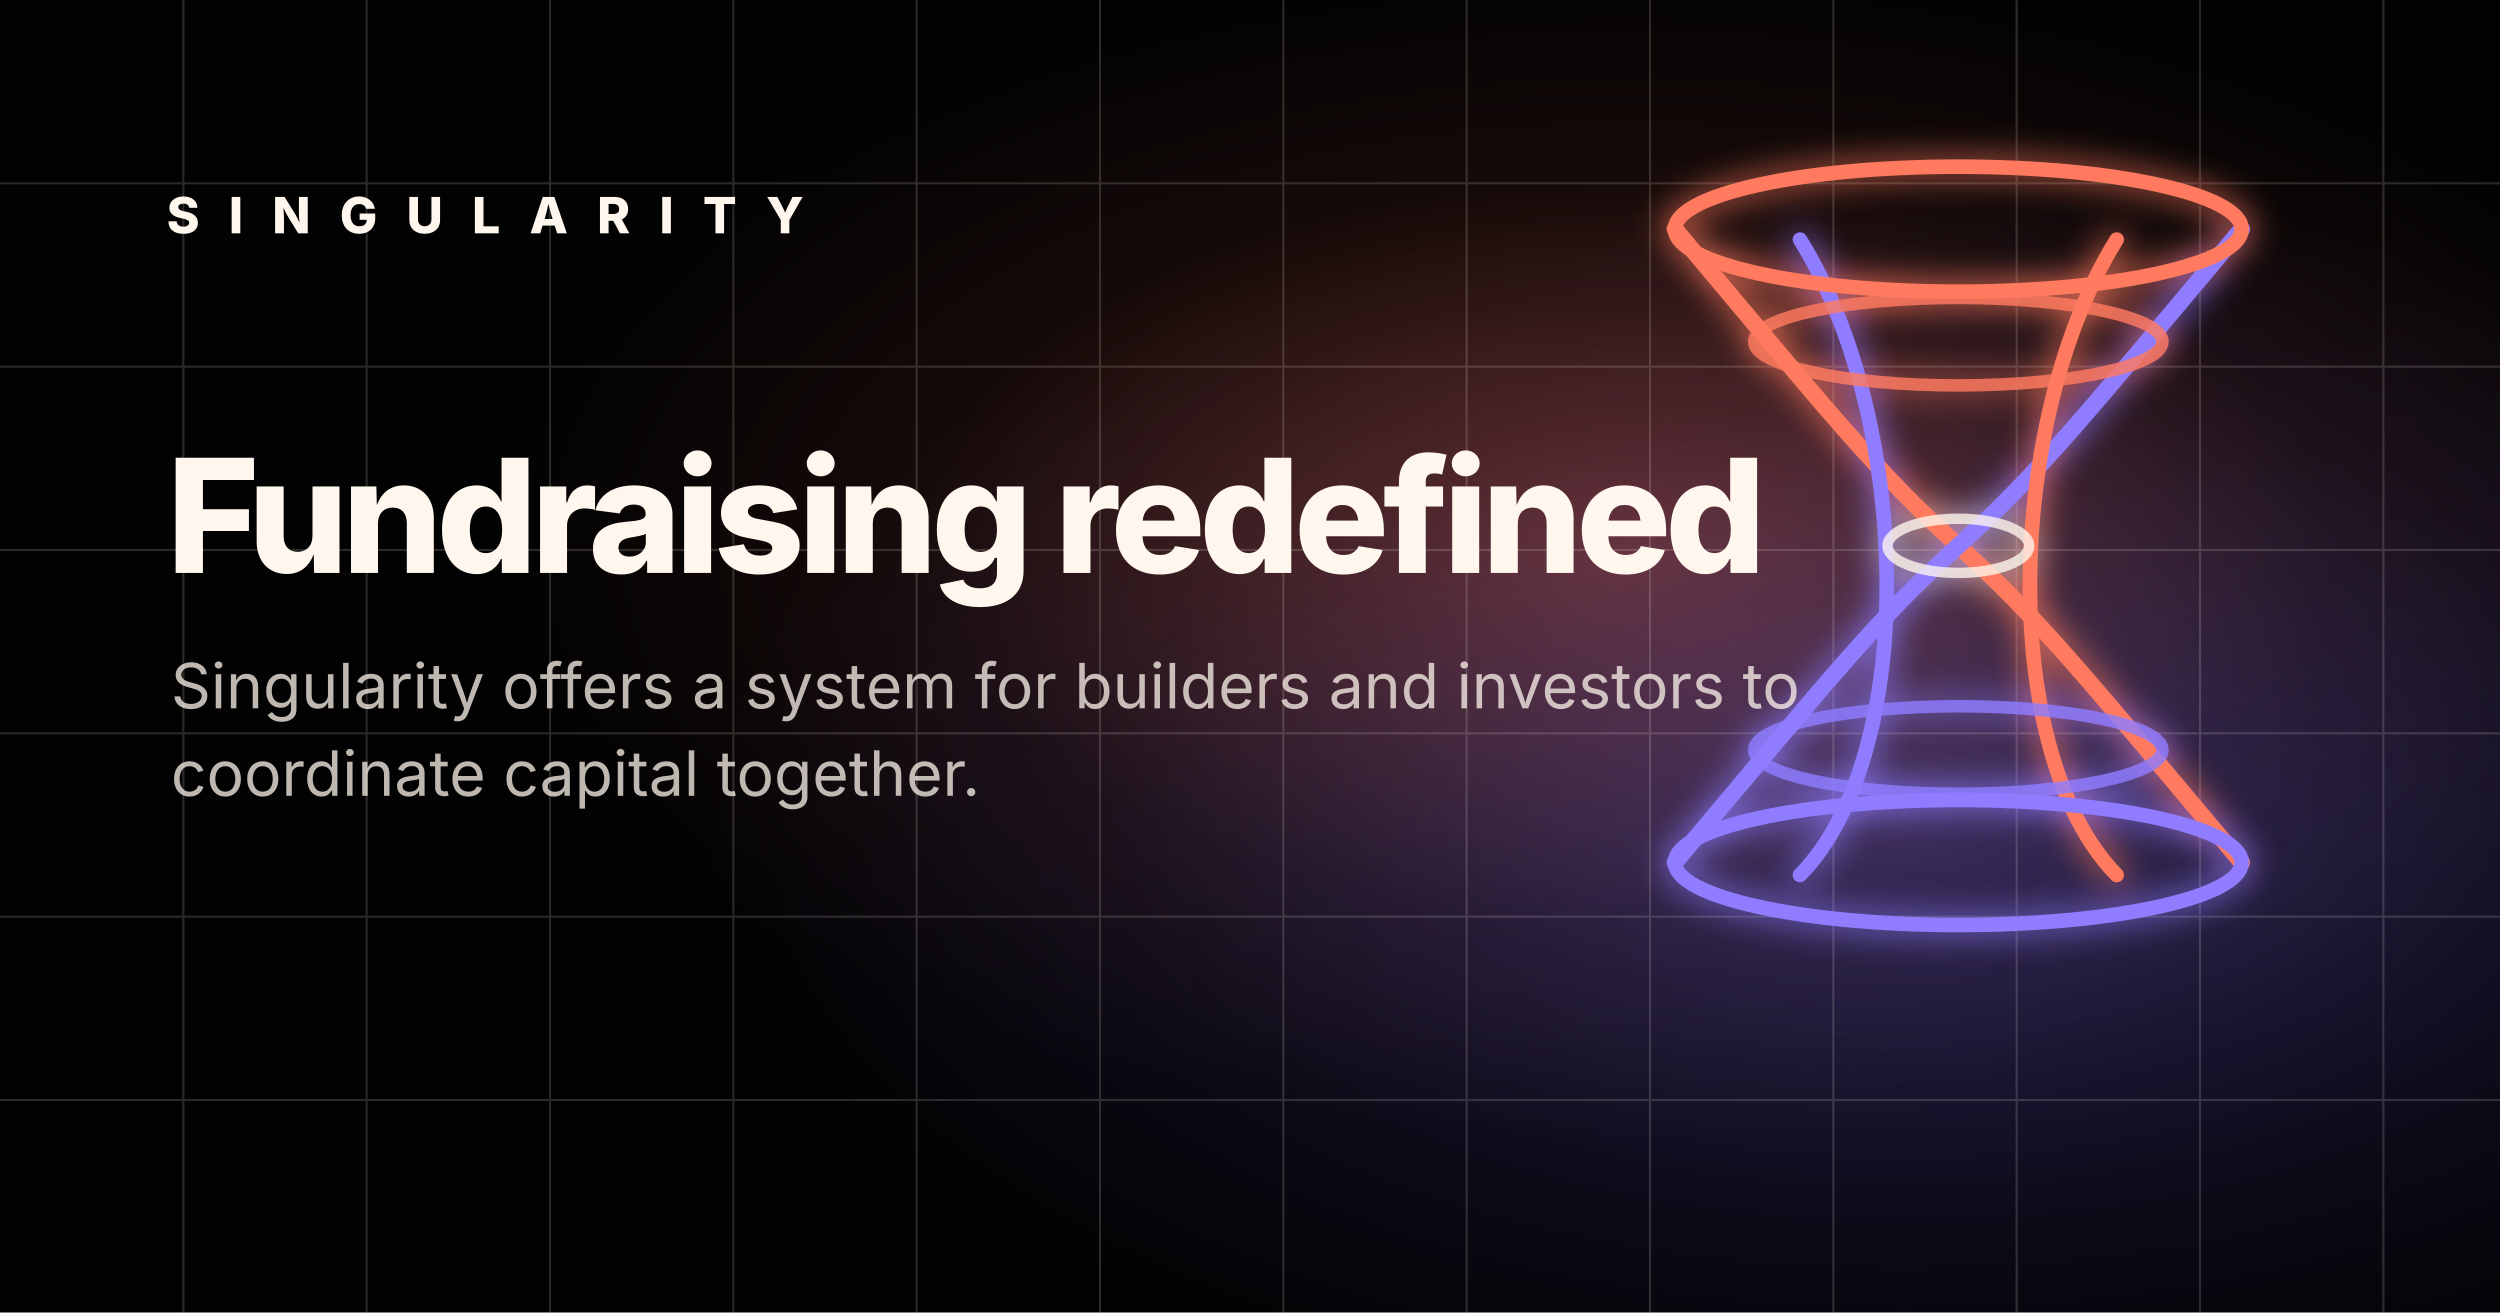
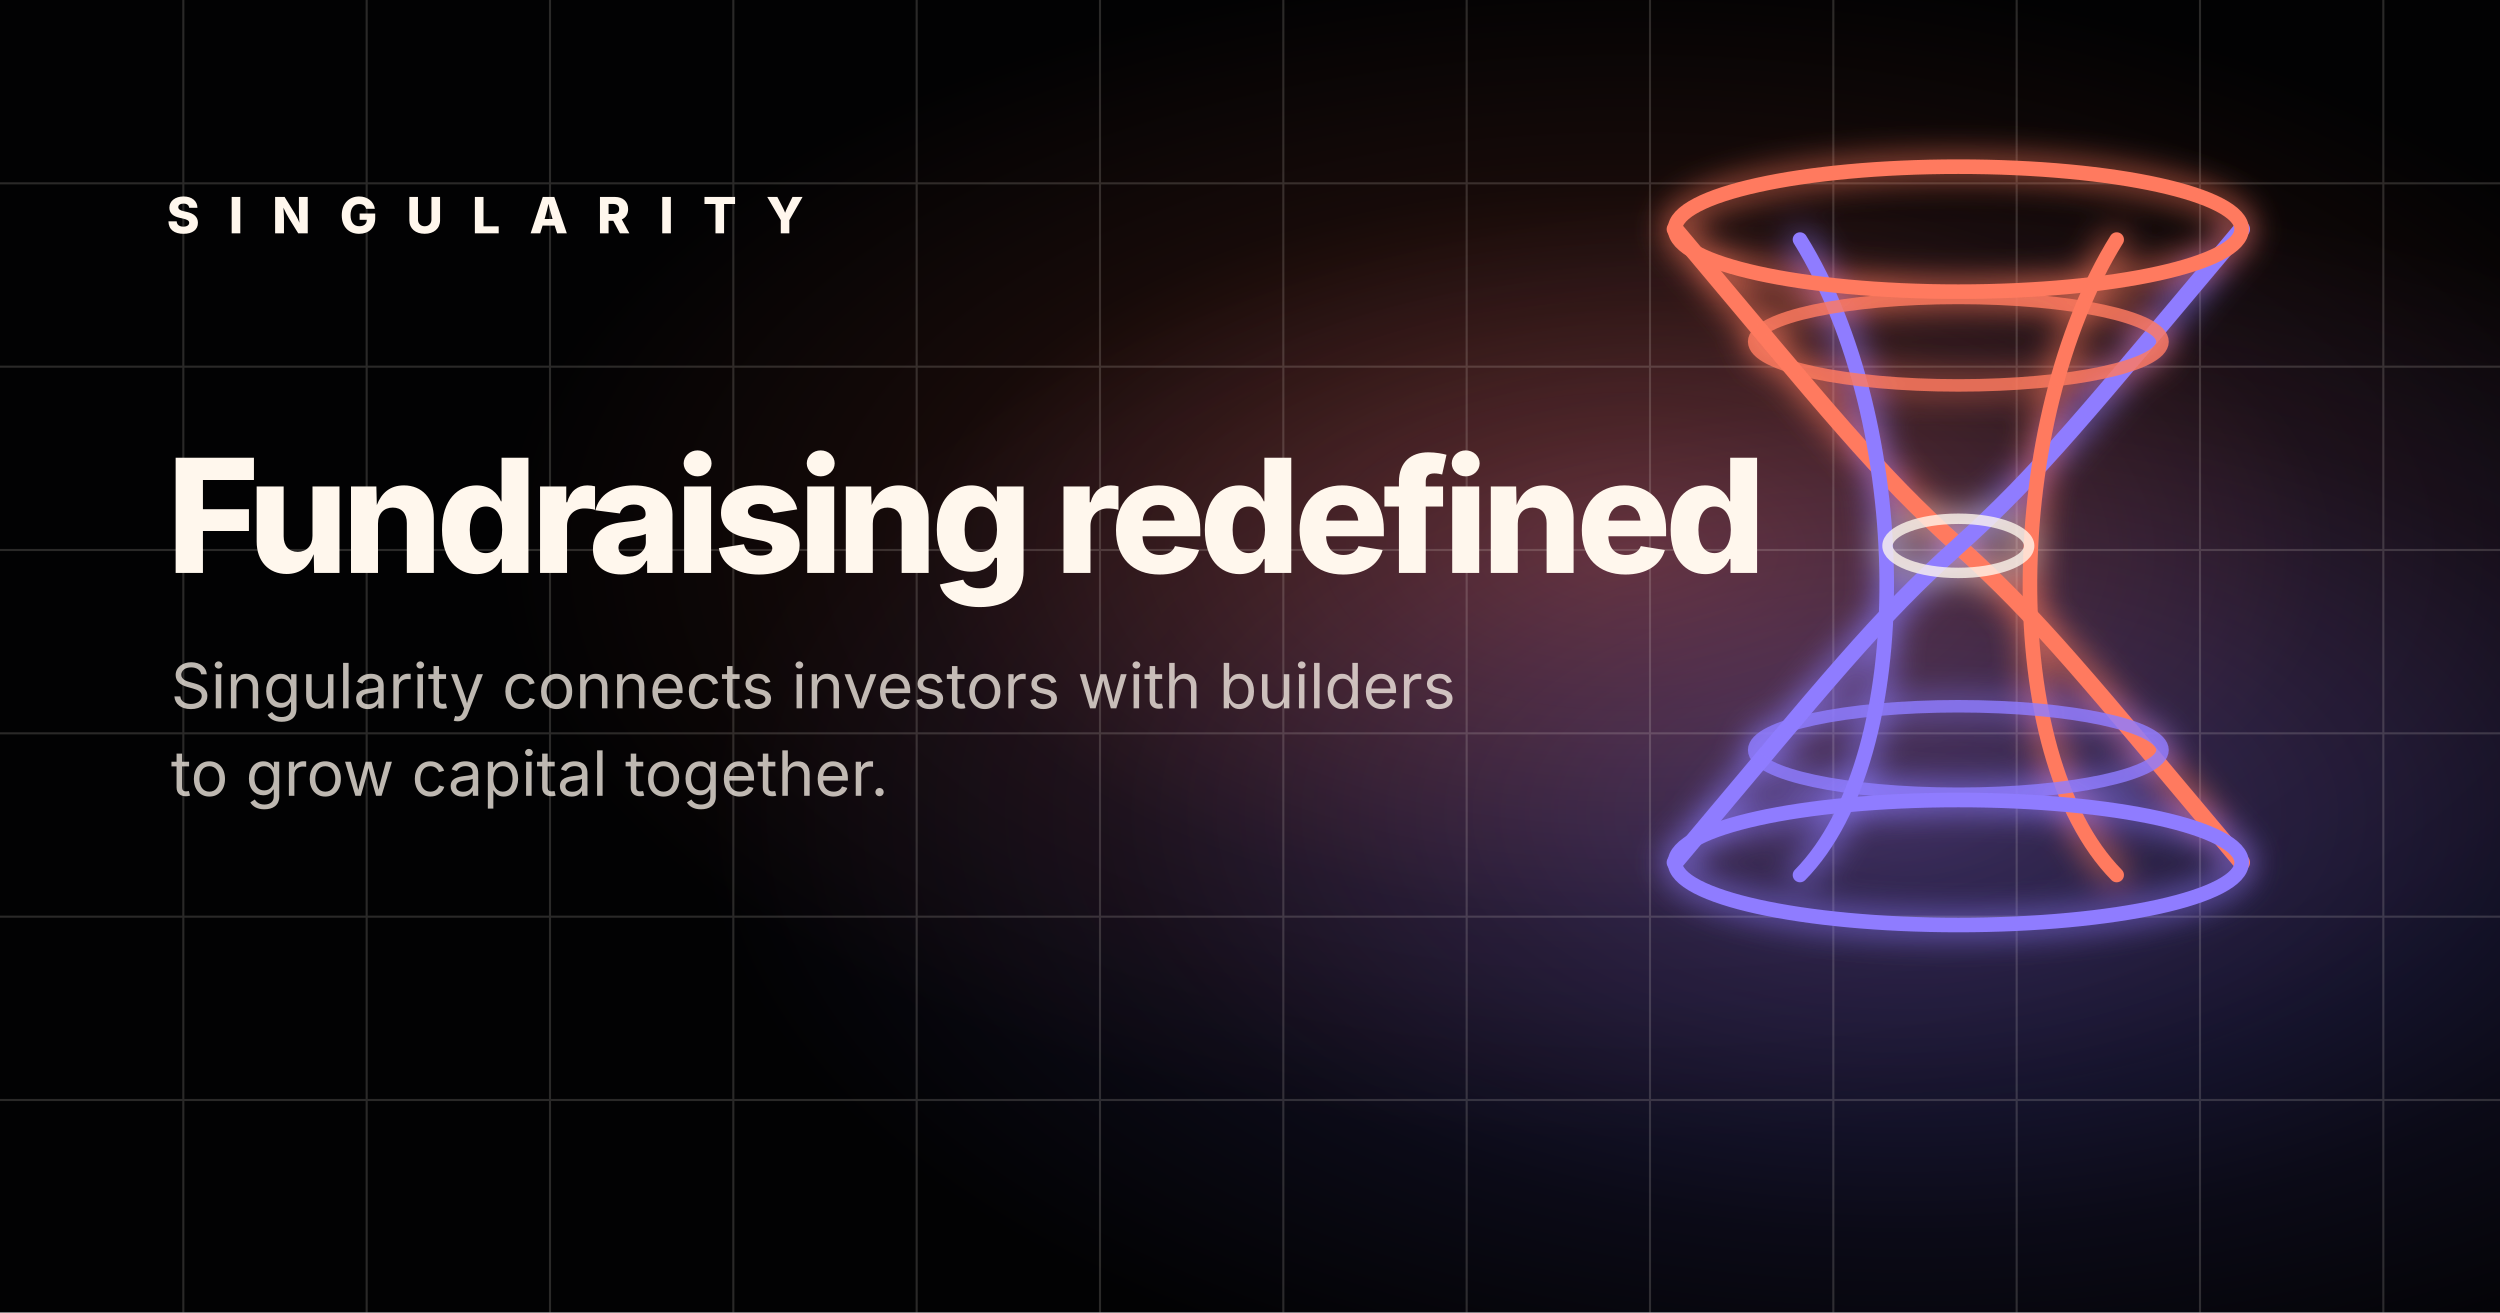
<svg xmlns="http://www.w3.org/2000/svg" viewBox="0 0 1200 630">
  <defs>
    <radialGradient id="bg-orange" cx="65%" cy="42%" r="45%">
      <stop offset="0%" stop-color="#ff6a4a" stop-opacity=".38" />
      <stop offset="62%" stop-color="#ff6a4a" stop-opacity=".08" />
      <stop offset="100%" stop-color="#ff6a4a" stop-opacity="0" />
    </radialGradient>
    <radialGradient id="bg-purple" cx="76%" cy="62%" r="48%">
      <stop offset="0%" stop-color="#766cff" stop-opacity=".34" />
      <stop offset="66%" stop-color="#766cff" stop-opacity=".08" />
      <stop offset="100%" stop-color="#766cff" stop-opacity="0" />
    </radialGradient>
    <linearGradient id="line-fade" x1="0" y1="0" x2="1" y2="1">
      <stop offset="0%" stop-color="#ff7a5f" />
      <stop offset="54%" stop-color="#fff7ed" />
      <stop offset="100%" stop-color="#8f7cff" />
    </linearGradient>
    <filter id="soft-glow" x="-80%" y="-80%" width="260%" height="260%">
      <feGaussianBlur stdDeviation="8" result="blur" />
      <feMerge>
        <feMergeNode in="blur" />
        <feMergeNode in="SourceGraphic" />
      </feMerge>
    </filter>
  </defs>
  <rect width="1200" height="630" fill="#020203" />
  <rect width="1200" height="630" fill="url(#bg-orange)" />
  <rect width="1200" height="630" fill="url(#bg-purple)" />
  <g opacity=".16" stroke="#fff7ed" stroke-width="1">
    <path d="M0 88 H1200 M0 176 H1200 M0 264 H1200 M0 352 H1200 M0 440 H1200 M0 528 H1200" />
    <path d="M88 0 V630 M176 0 V630 M264 0 V630 M352 0 V630 M440 0 V630 M528 0 V630 M616 0 V630 M704 0 V630 M792 0 V630 M880 0 V630 M968 0 V630 M1056 0 V630 M1144 0 V630" />
  </g>
  <g transform="translate(940 110)" fill="none" stroke-linecap="round" stroke-linejoin="round" filter="url(#soft-glow)">
    <path d="M-136 0 C-62 88 -39 117 0 152 C39 187 62 216 136 304" stroke="#ff7a5f" stroke-width="8" />
    <path d="M136 0 C62 88 39 117 0 152 C-39 187 -62 216 -136 304" stroke="#8f7cff" stroke-width="8" />
    <path d="M-76 5 C-22 92 -19 252 -76 310" stroke="#8f7cff" stroke-width="7" />
    <path d="M76 5 C22 92 19 252 76 310" stroke="#ff7a5f" stroke-width="7" />
    <ellipse cx="0" cy="0" rx="136" ry="30" stroke="#ff7a5f" stroke-width="7" />
    <ellipse cx="0" cy="54" rx="98" ry="21" stroke="#ff7a5f" stroke-opacity=".82" stroke-width="6" />
    <ellipse cx="0" cy="152" rx="34" ry="13" stroke="#fff7ed" stroke-opacity=".78" stroke-width="5" />
    <ellipse cx="0" cy="250" rx="98" ry="21" stroke="#8f7cff" stroke-opacity=".82" stroke-width="6" />
    <ellipse cx="0" cy="304" rx="136" ry="30" stroke="#8f7cff" stroke-width="7" />
  </g>
  <g font-family="Inter, ui-sans-serif, system-ui, -apple-system, BlinkMacSystemFont, 'Segoe UI', sans-serif">
    <text x="80" y="112" fill="#fff7ed" font-size="24" font-weight="800" letter-spacing="14">SINGULARITY</text>
    <text x="80" y="275" fill="#fff7ed" font-size="76" font-weight="820" letter-spacing="-3">Fundraising redefined</text>
-     <text x="82" y="340" fill="#fff7ed" fill-opacity=".74" font-size="30" font-weight="440">Singularity offers a system for builders and investors to</text>
-     <text x="82" y="382" fill="#fff7ed" fill-opacity=".74" font-size="30" font-weight="440">coordinate capital together.</text>
+     <text x="82" y="340" fill="#fff7ed" fill-opacity=".74" font-size="30" font-weight="440">Singularity connects investors with builders</text>
+     <text x="82" y="382" fill="#fff7ed" fill-opacity=".74" font-size="30" font-weight="440">to grow capital together.</text>
  </g>
</svg>
